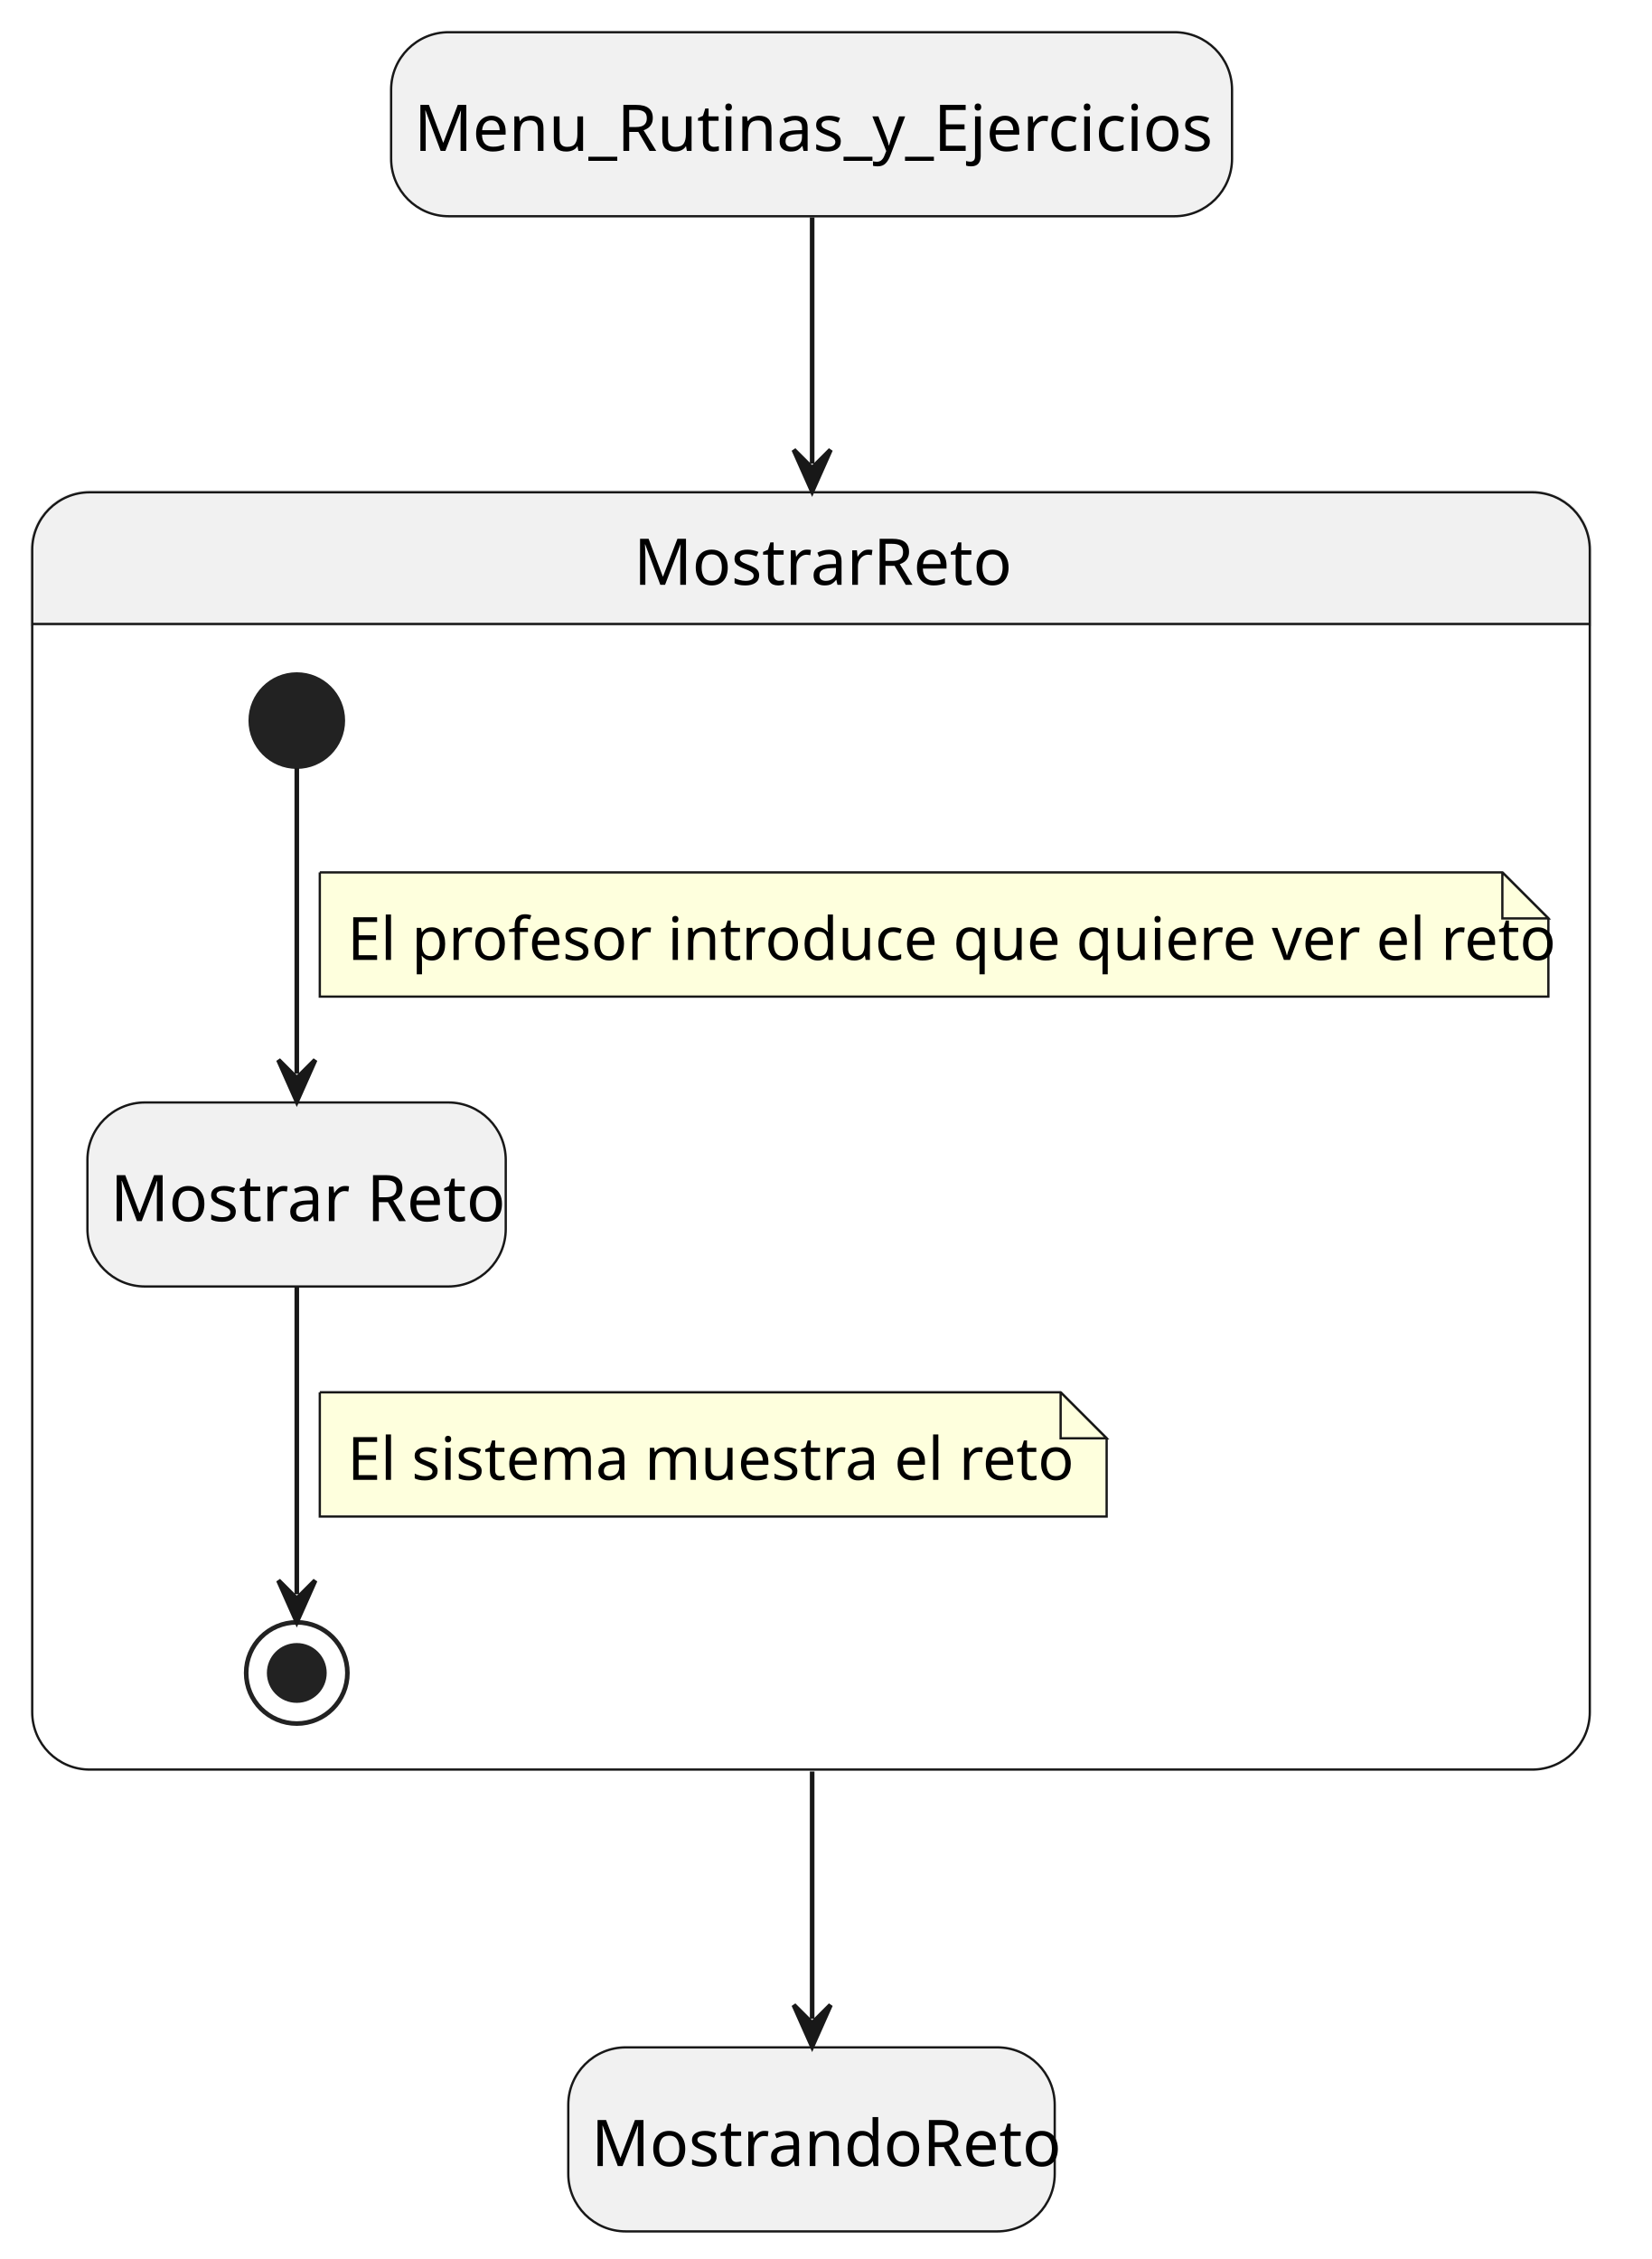
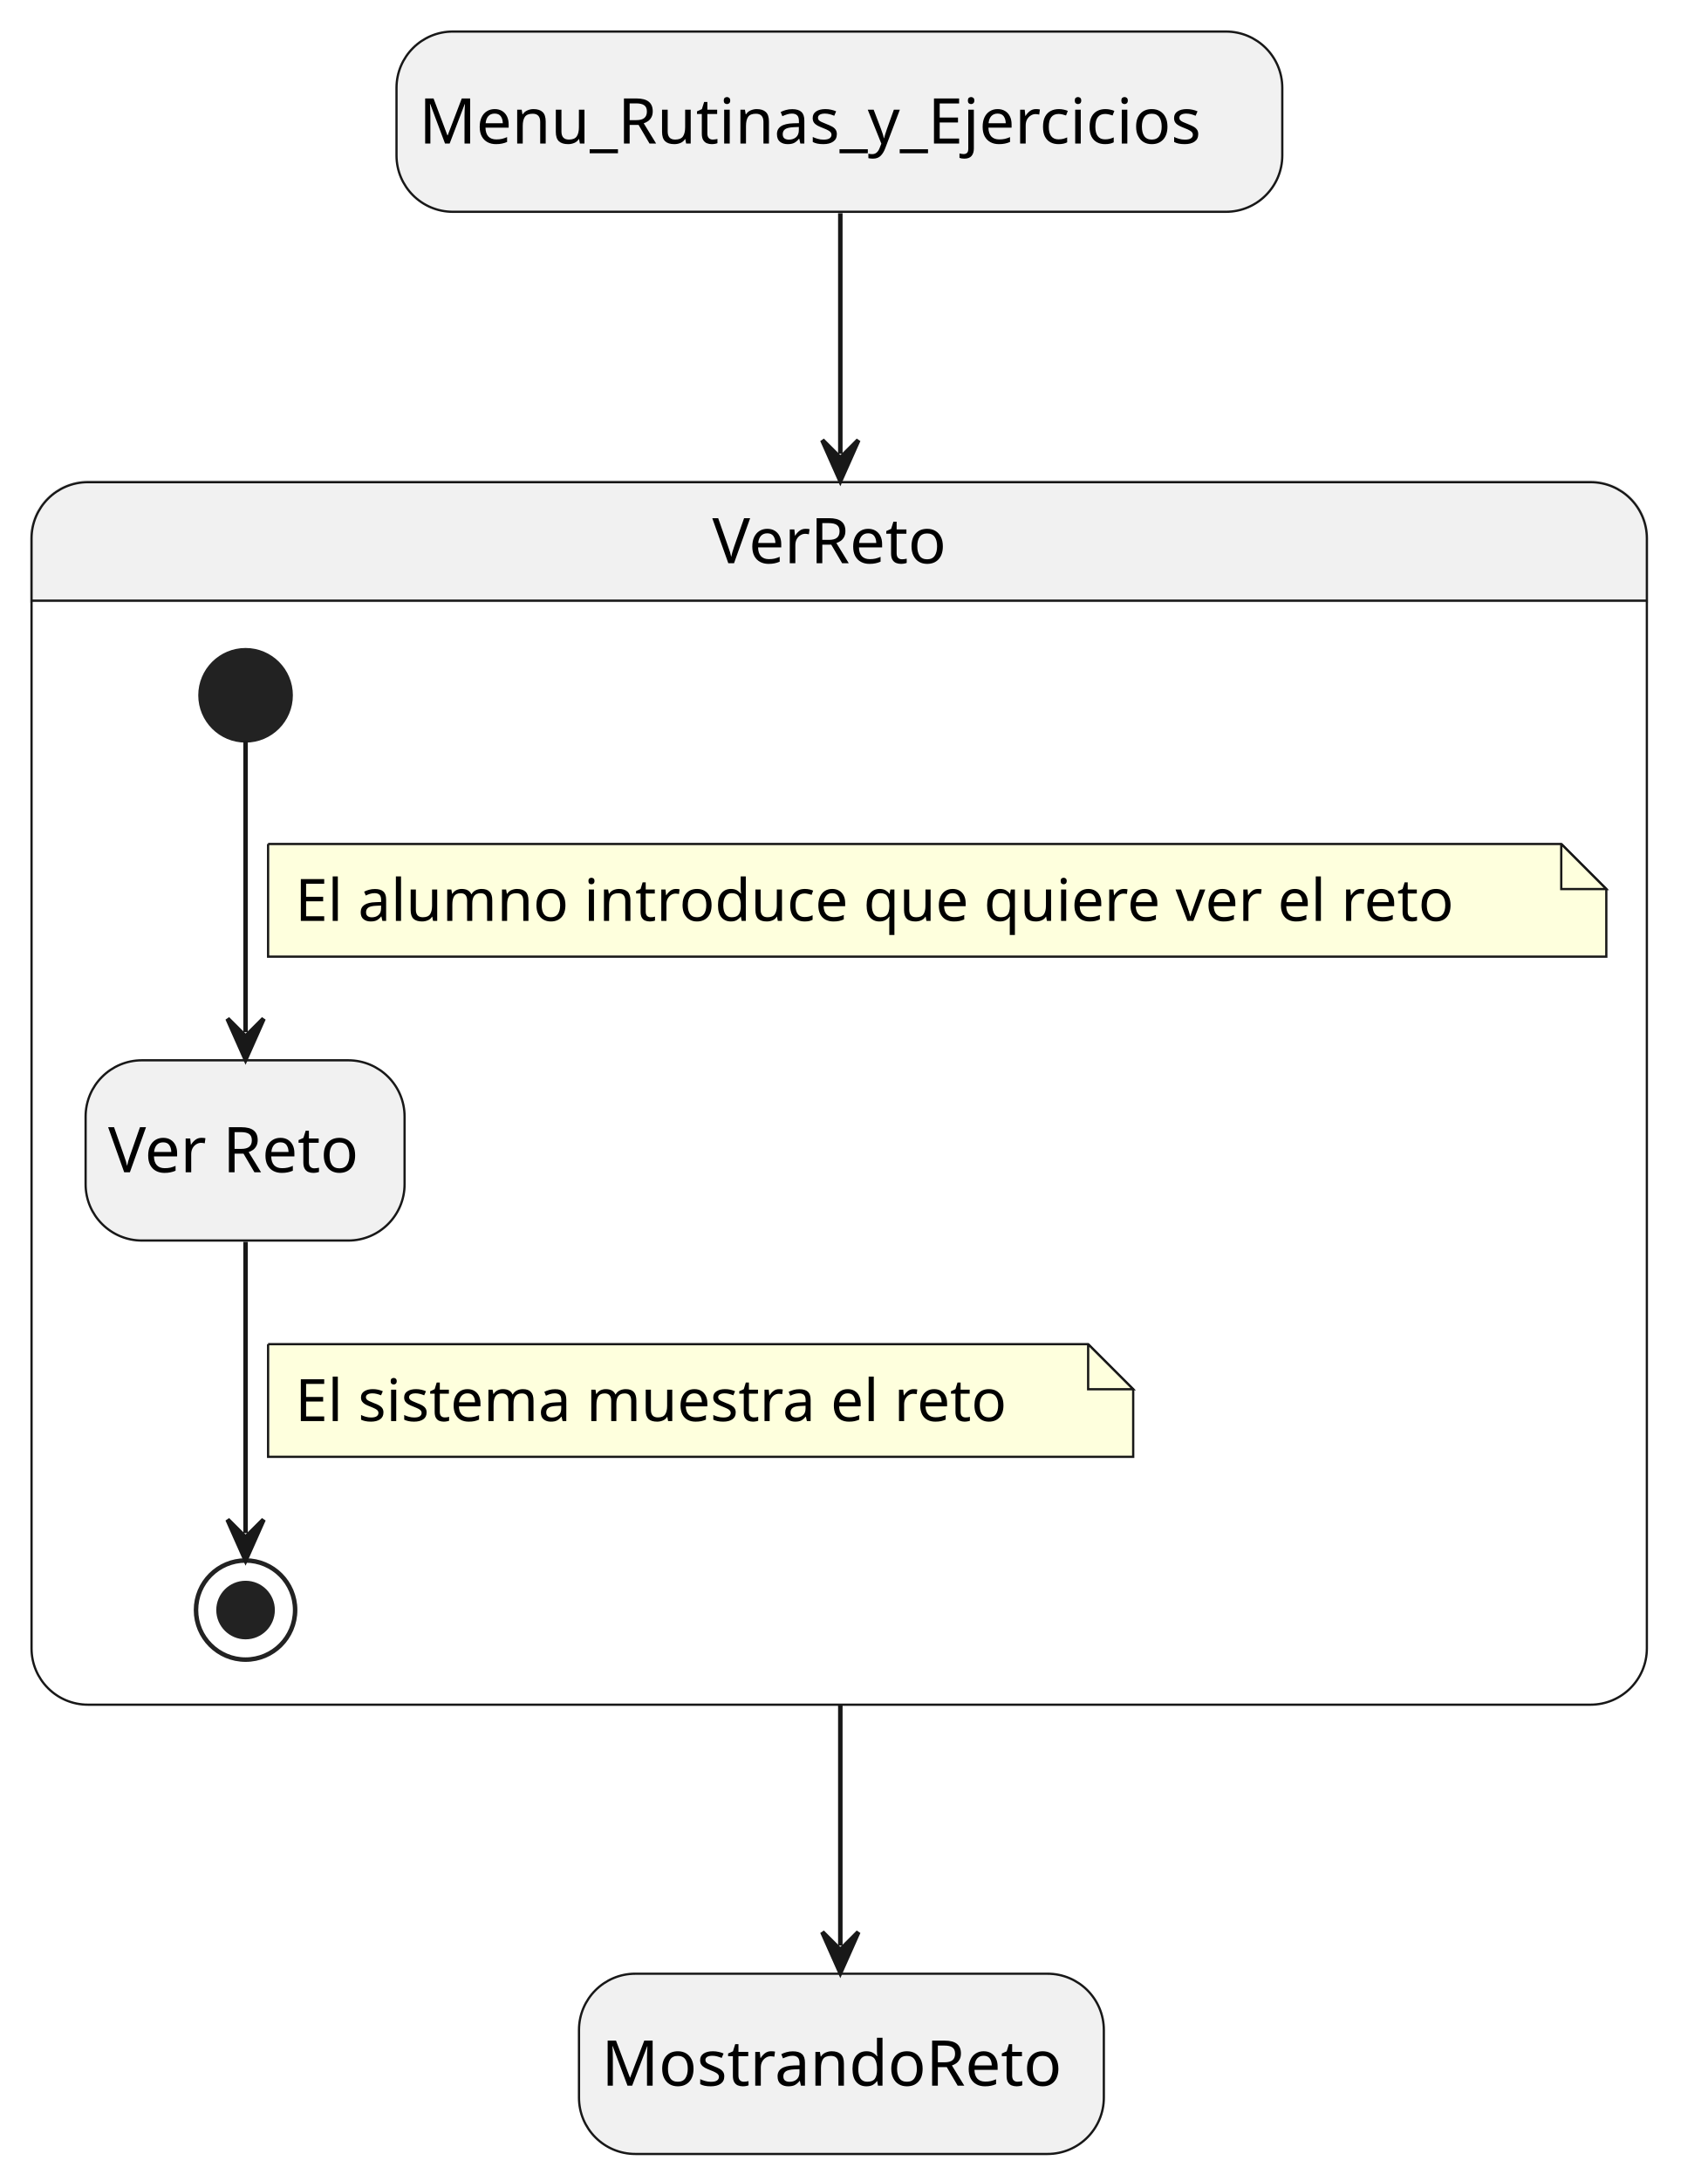
- <svg xmlns="http://www.w3.org/2000/svg" contentStyleType="text/css" height="491px" preserveAspectRatio="none" style="width:359px;height:491px;background:#FFFFFF;" version="1.1" viewBox="0 0 359 491" width="359px" zoomAndPan="magnify">
+ <svg xmlns="http://www.w3.org/2000/svg" contentStyleType="text/css" height="484px" preserveAspectRatio="none" style="width:379px;height:484px;background:#FFFFFF;" version="1.1" viewBox="0 0 379 484" width="379px" zoomAndPan="magnify">
  <defs />
  <g>
-     <rect fill="#F1F1F1" height="40" rx="12.5" ry="12.5" style="stroke:#181818;stroke-width:0.5;" width="182.751" x="85" y="7" />
-     <text fill="#000000" font-family="sans-serif" font-size="14" lengthAdjust="spacing" textLength="172.751" x="90" y="32.797">Menu_Rutinas_y_Ejercicios</text>
-     <path d="M19.5,107 L333,107 A12.5,12.5 0 0 1 345.5,119.5 L345.5,135.621 L7,135.621 L7,119.5 A12.5,12.5 0 0 1 19.5,107 " fill="#F1F1F1" style="stroke:#F1F1F1;stroke-width:1.0;" />
-     <rect fill="none" height="277.621" rx="12.5" ry="12.5" style="stroke:#181818;stroke-width:0.5;" width="338.5" x="7" y="107" />
-     <line style="stroke:#181818;stroke-width:0.5;" x1="7" x2="345.5" y1="135.621" y2="135.621" />
-     <text fill="#000000" font-family="sans-serif" font-size="14" lengthAdjust="spacing" textLength="77.02" x="137.74" y="127.107">MostrarReto</text>
-     <rect fill="#F1F1F1" height="40" rx="12.5" ry="12.5" style="stroke:#181818;stroke-width:0.5;" width="90.91" x="19" y="239.621" />
-     <text fill="#000000" font-family="sans-serif" font-size="14" lengthAdjust="spacing" textLength="80.91" x="24" y="265.418">Mostrar Reto</text>
-     <ellipse cx="64.5" cy="156.621" fill="#222222" rx="10" ry="10" style="stroke:#222222;stroke-width:1.0;" />
-     <ellipse cx="64.5" cy="363.621" fill="none" rx="11" ry="11" style="stroke:#222222;stroke-width:1.0;" />
-     <ellipse cx="64.5" cy="363.621" fill="#222222" rx="6" ry="6" style="stroke:#222222;stroke-width:1.0;" />
-     <g id="link_*start*MostrarReto_VerReto">
-       <path d="M64.5,166.941 C64.5,183.351 64.5,211.701 64.5,233.381 " fill="none" id="*start*MostrarReto-to-VerReto" style="stroke:#181818;stroke-width:1.0;" />
-       <polygon fill="#181818" points="64.5,239.381,68.5,230.381,64.5,234.381,60.5,230.381,64.5,239.381" style="stroke:#181818;stroke-width:1.0;" />
-       <path d="M69.5,189.621 L69.5,216.621 L336.5,216.621 L336.5,199.621 L326.5,189.621 L69.5,189.621 " fill="#FEFFDD" style="stroke:#181818;stroke-width:0.5;" />
-       <path d="M326.5,189.621 L326.5,199.621 L336.5,199.621 L326.5,189.621 " fill="#FEFFDD" style="stroke:#181818;stroke-width:0.5;" />
-       <text fill="#000000" font-family="sans-serif" font-size="13" lengthAdjust="spacing" textLength="246.416" x="75.5" y="208.649">El profesor introduce que quiere ver el reto</text>
+     <rect fill="#F1F1F1" height="40" rx="12.5" ry="12.5" style="stroke:#181818;stroke-width:0.5;" width="196.587" x="88" y="7" />
+     <text fill="#000000" font-family="sans-serif" font-size="14" lengthAdjust="spacing" textLength="186.587" x="93" y="31.847">Menu_Rutinas_y_Ejercicios</text>
+     <path d="M19.5,107 L353,107 A12.5,12.5 0 0 1 365.5,119.5 L365.5,133.297 L7,133.297 L7,119.5 A12.5,12.5 0 0 1 19.5,107 " fill="#F1F1F1" style="stroke:#F1F1F1;stroke-width:1;" />
+     <rect fill="none" height="271.297" rx="12.5" ry="12.5" style="stroke:#181818;stroke-width:0.5;" width="358.5" x="7" y="107" />
+     <line style="stroke:#181818;stroke-width:0.5;" x1="7" x2="365.5" y1="133.297" y2="133.297" />
+     <text fill="#000000" font-family="sans-serif" font-size="14" lengthAdjust="spacing" textLength="56.342" x="158.079" y="124.995">VerReto</text>
+     <rect fill="#F1F1F1" height="40" rx="12.5" ry="12.5" style="stroke:#181818;stroke-width:0.5;" width="70.792" x="19" y="235.297" />
+     <text fill="#000000" font-family="sans-serif" font-size="14" lengthAdjust="spacing" textLength="60.792" x="24" y="260.144">Ver Reto</text>
+     <ellipse cx="54.5" cy="154.297" fill="#222222" rx="10" ry="10" style="stroke:#222222;stroke-width:1;" />
+     <ellipse cx="54.5" cy="357.297" fill="none" rx="11" ry="11" style="stroke:#222222;stroke-width:1;" />
+     <ellipse cx="54.5" cy="357.297" fill="#222222" rx="6" ry="6" style="stroke:#222222;stroke-width:1;" />
+     <g id="link_*start*VerReto_Ver">
+       <path d="M54.5,164.437 C54.5,180.417 54.5,207.787 54.5,229.067 " fill="none" id="*start*VerReto-to-Ver" style="stroke:#181818;stroke-width:1;" />
+       <polygon fill="#181818" points="54.5,235.067,58.5,226.067,54.5,230.067,50.5,226.067,54.5,235.067" style="stroke:#181818;stroke-width:1;" />
+       <path d="M59.5,187.297 L59.5,212.297 L356.5,212.297 L356.5,197.297 L346.5,187.297 L59.5,187.297 " fill="#FEFFDD" style="stroke:#181818;stroke-width:0.5;" />
+       <path d="M346.5,187.297 L346.5,197.297 L356.5,197.297 L346.5,187.297 " fill="#FEFFDD" style="stroke:#181818;stroke-width:0.5;" />
+       <text fill="#000000" font-family="sans-serif" font-size="13" lengthAdjust="spacing" textLength="276.282" x="65.5" y="204.364">El alumno introduce que quiere ver el reto</text>
    </g>
-     <g id="link_VerReto_*end*MostrarReto">
-       <path d="M64.5,279.811 C64.5,301.391 64.5,329.631 64.5,346.521 " fill="none" id="VerReto-to-*end*MostrarReto" style="stroke:#181818;stroke-width:1.0;" />
-       <polygon fill="#181818" points="64.5,352.521,68.5,343.521,64.5,347.521,60.5,343.521,64.5,352.521" style="stroke:#181818;stroke-width:1.0;" />
-       <path d="M69.5,302.621 L69.5,329.621 L240.5,329.621 L240.5,312.621 L230.5,302.621 L69.5,302.621 " fill="#FEFFDD" style="stroke:#181818;stroke-width:0.5;" />
-       <path d="M230.5,302.621 L230.5,312.621 L240.5,312.621 L230.5,302.621 " fill="#FEFFDD" style="stroke:#181818;stroke-width:0.5;" />
-       <text fill="#000000" font-family="sans-serif" font-size="13" lengthAdjust="spacing" textLength="150.274" x="75.5" y="321.649">El sistema muestra el reto</text>
+     <g id="link_Ver_*end*VerReto">
+       <path d="M54.5,275.577 C54.5,296.687 54.5,323.737 54.5,340.227 " fill="none" id="Ver-to-*end*VerReto" style="stroke:#181818;stroke-width:1;" />
+       <polygon fill="#181818" points="54.5,346.227,58.5,337.227,54.5,341.227,50.5,337.227,54.5,346.227" style="stroke:#181818;stroke-width:1;" />
+       <path d="M59.5,298.297 L59.5,323.297 L251.5,323.297 L251.5,308.297 L241.5,298.297 L59.5,298.297 " fill="#FEFFDD" style="stroke:#181818;stroke-width:0.5;" />
+       <path d="M241.5,298.297 L241.5,308.297 L251.5,308.297 L241.5,298.297 " fill="#FEFFDD" style="stroke:#181818;stroke-width:0.5;" />
+       <text fill="#000000" font-family="sans-serif" font-size="13" lengthAdjust="spacing" textLength="171.323" x="65.5" y="315.364">El sistema muestra el reto</text>
    </g>
-     <rect fill="#F1F1F1" height="40" rx="12.5" ry="12.5" style="stroke:#181818;stroke-width:0.5;" width="105.717" x="123.5" y="445" />
-     <text fill="#000000" font-family="sans-serif" font-size="14" lengthAdjust="spacing" textLength="95.717" x="128.5" y="470.797">MostrandoReto</text>
-     <g id="link_Menu_Rutinas_y_Ejercicios_MostrarReto">
-       <path d="M176.5,47.26 C176.5,61.83 176.5,77.3 176.5,100.77 " fill="none" id="Menu_Rutinas_y_Ejercicios-to-MostrarReto" style="stroke:#181818;stroke-width:1.0;" />
-       <polygon fill="#181818" points="176.5,106.77,180.5,97.77,176.5,101.77,172.5,97.77,176.5,106.77" style="stroke:#181818;stroke-width:1.0;" />
+     <rect fill="#F1F1F1" height="40" rx="12.5" ry="12.5" style="stroke:#181818;stroke-width:0.5;" width="116.483" x="128.5" y="438" />
+     <text fill="#000000" font-family="sans-serif" font-size="14" lengthAdjust="spacing" textLength="106.483" x="133.5" y="462.847">MostrandoReto</text>
+     <g id="link_Menu_Rutinas_y_Ejercicios_VerReto">
+       <path d="M186.5,47.32 C186.5,61.9 186.5,77.33 186.5,100.68 " fill="none" id="Menu_Rutinas_y_Ejercicios-to-VerReto" style="stroke:#181818;stroke-width:1;" />
+       <polygon fill="#181818" points="186.5,106.68,190.5,97.68,186.5,101.68,182.5,97.68,186.5,106.68" style="stroke:#181818;stroke-width:1;" />
    </g>
-     <g id="link_MostrarReto_MostrandoReto">
-       <path d="M176.5,385.04 C176.5,408.62 176.5,424.17 176.5,438.79 " fill="none" id="MostrarReto-to-MostrandoReto" style="stroke:#181818;stroke-width:1.0;" />
-       <polygon fill="#181818" points="176.5,444.79,180.5,435.79,176.5,439.79,172.5,435.79,176.5,444.79" style="stroke:#181818;stroke-width:1.0;" />
+     <g id="link_VerReto_MostrandoReto">
+       <path d="M186.5,378.11 C186.5,401.59 186.5,417.14 186.5,431.76 " fill="none" id="VerReto-to-MostrandoReto" style="stroke:#181818;stroke-width:1;" />
+       <polygon fill="#181818" points="186.5,437.76,190.5,428.76,186.5,432.76,182.5,428.76,186.5,437.76" style="stroke:#181818;stroke-width:1;" />
    </g>
  </g>
</svg>
